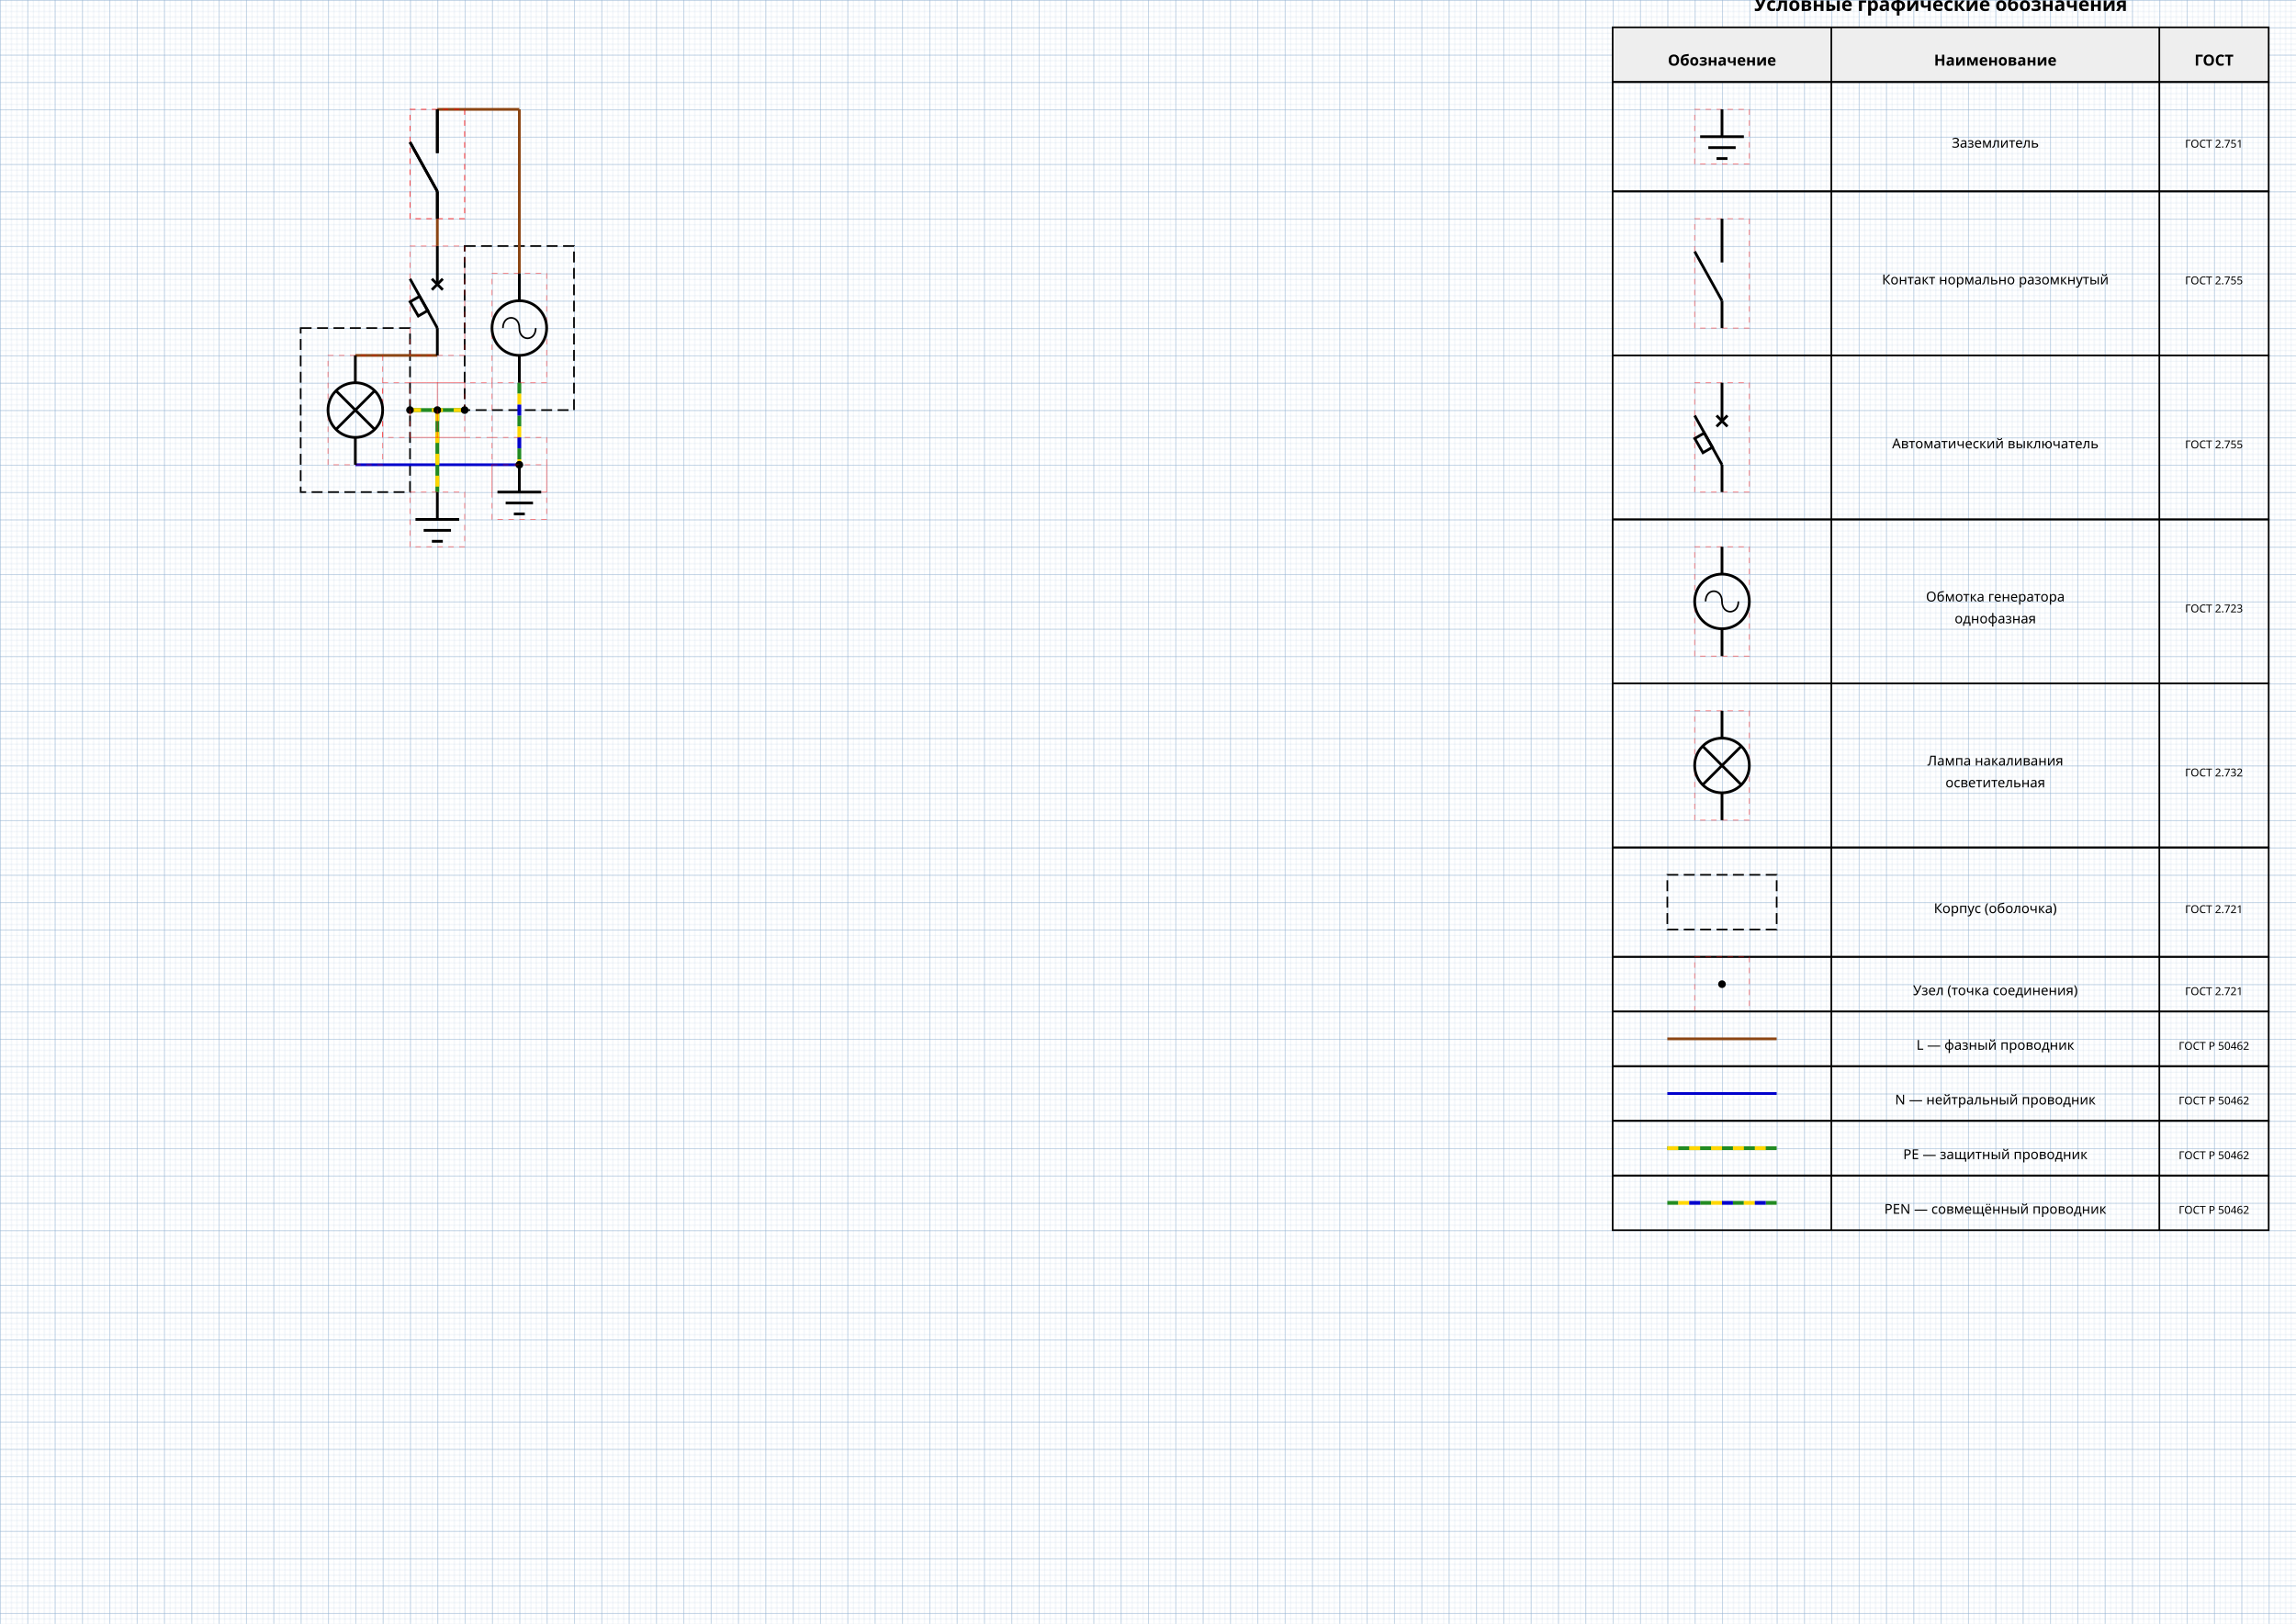
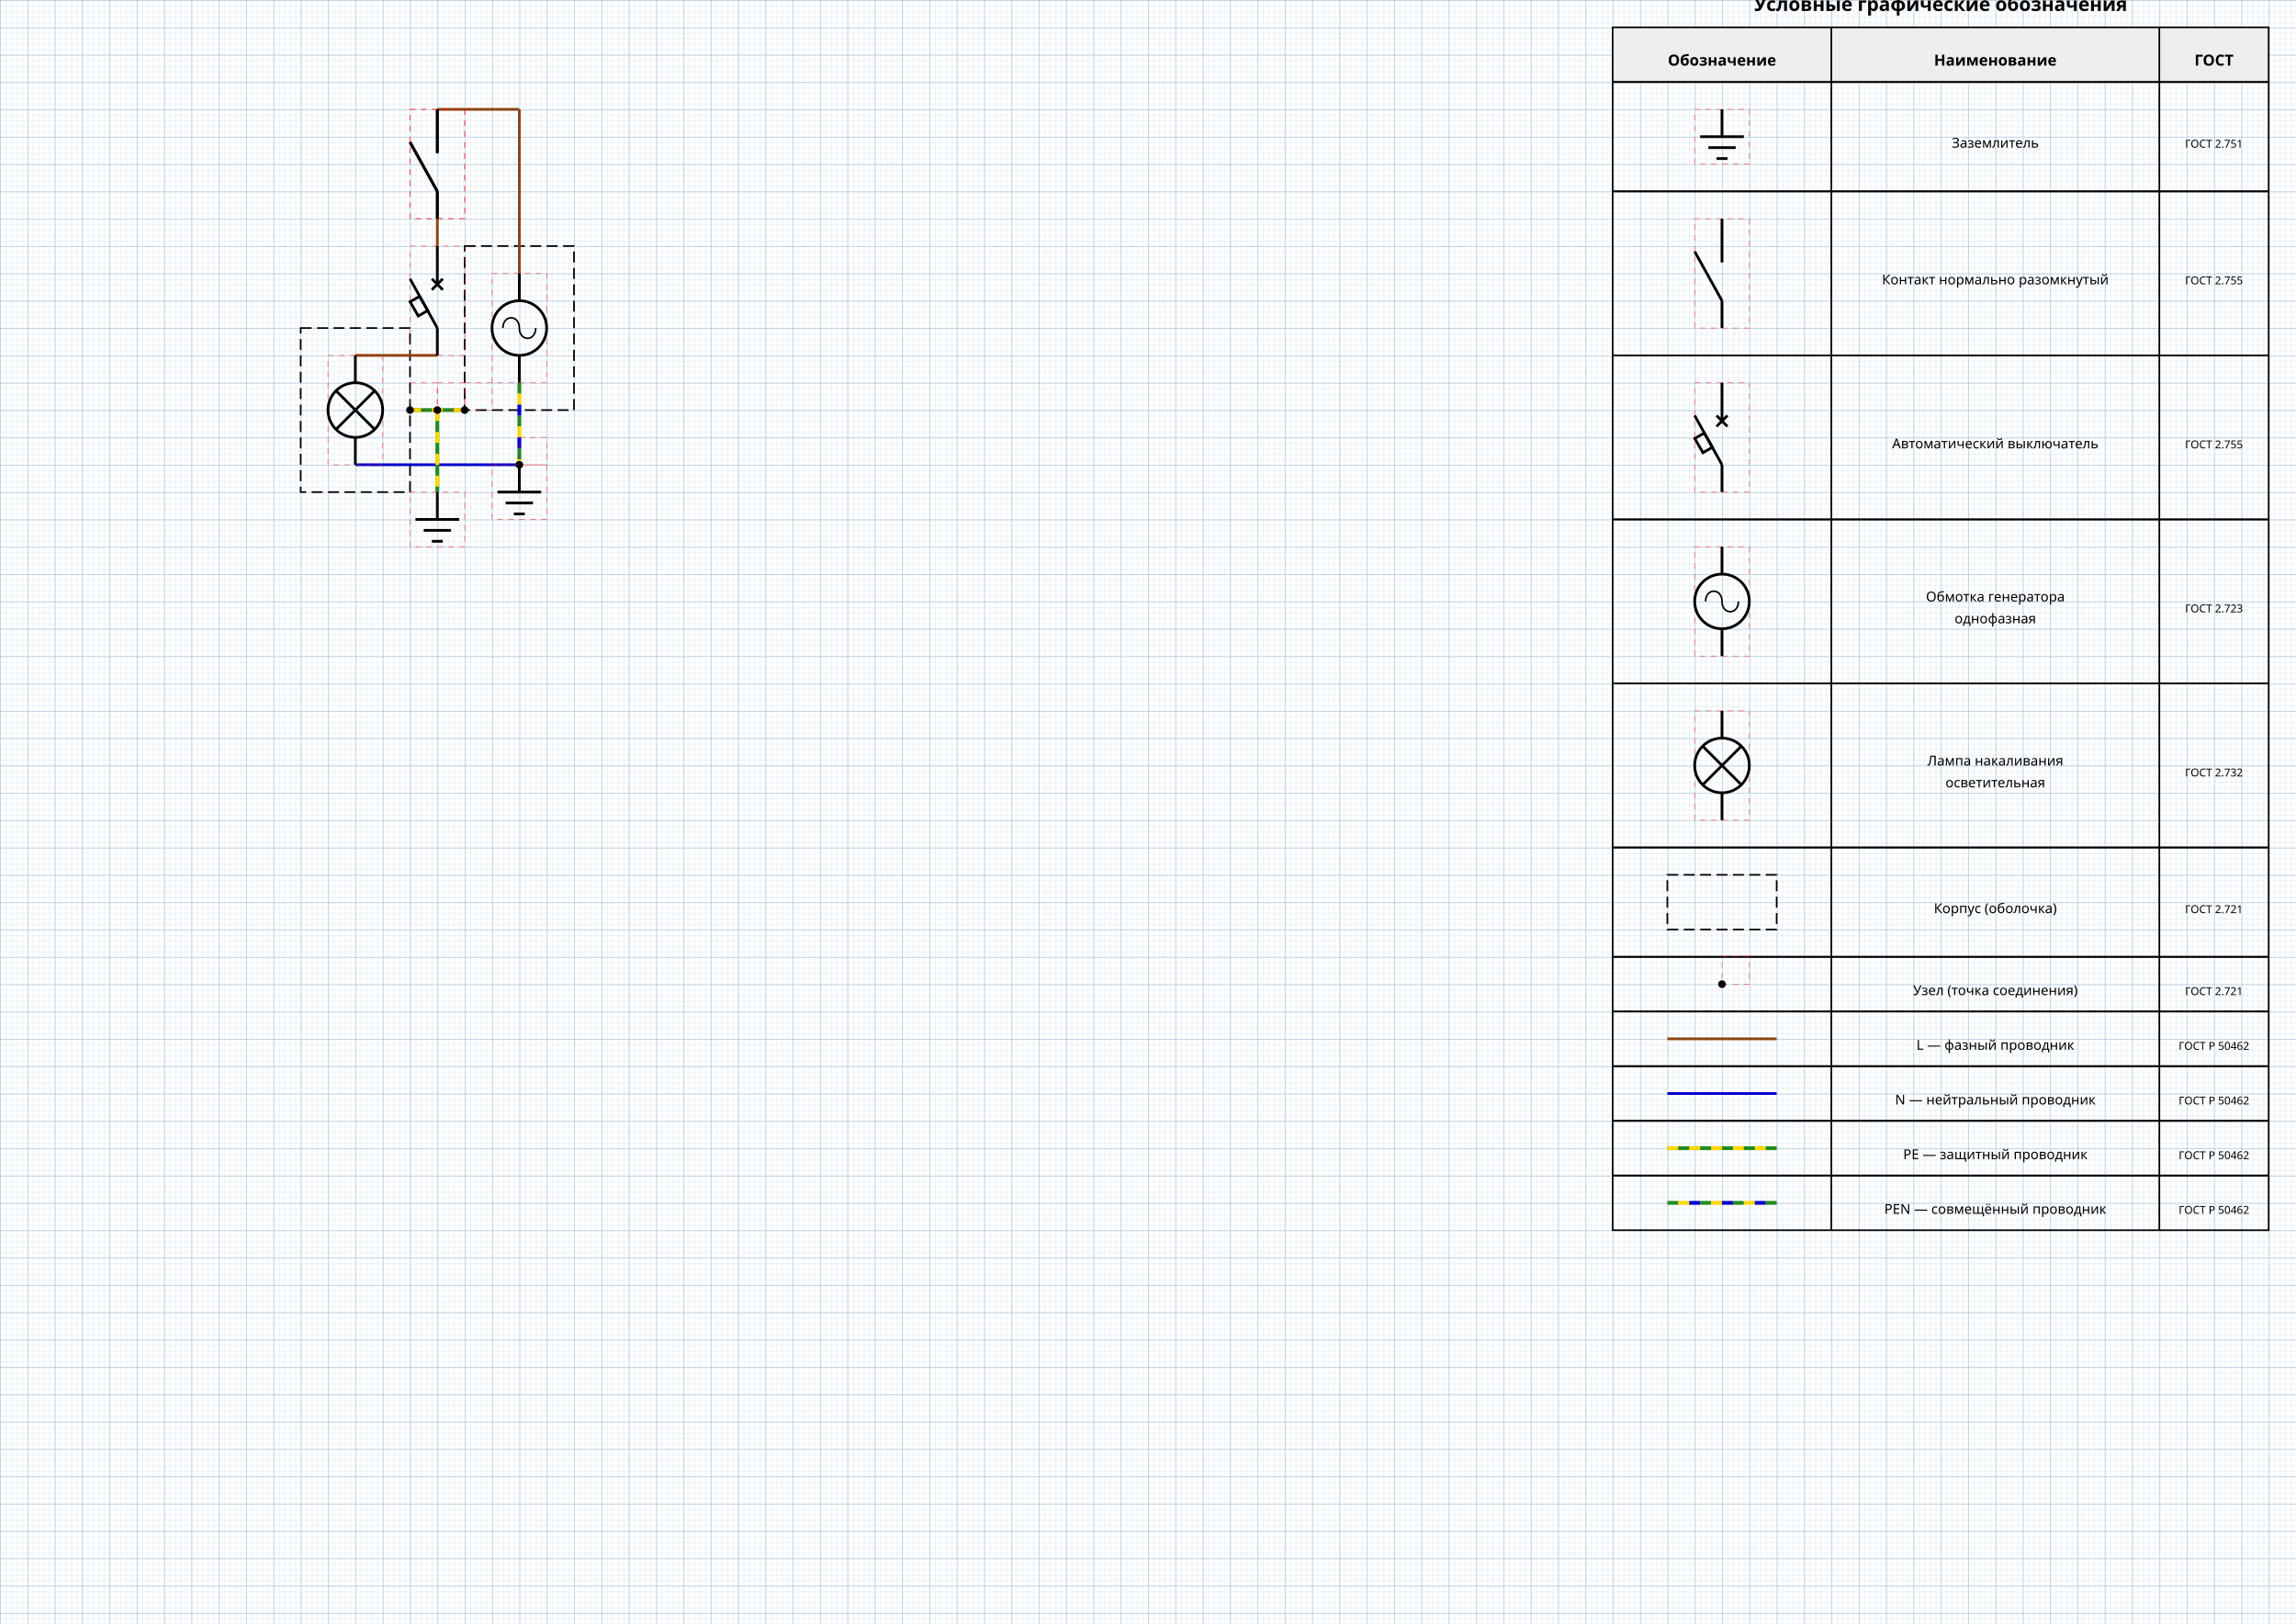
<svg xmlns="http://www.w3.org/2000/svg" width="420mm" height="297mm" viewBox="0 0 420 297">
  <rect width="420" height="297" fill="white" />
  <defs>
    <pattern id="mm1" width="1" height="1" patternUnits="userSpaceOnUse">
      <line x1="0" y1="0" x2="0" y2="1" stroke="#c8d8e8" stroke-width="0.1" />
      <line x1="0" y1="0" x2="1" y2="0" stroke="#c8d8e8" stroke-width="0.1" />
    </pattern>
    <pattern id="mm5" width="5" height="5" patternUnits="userSpaceOnUse">
      <rect width="5" height="5" fill="url(#mm1)" />
      <line x1="0" y1="0" x2="0" y2="5" stroke="#90b0d0" stroke-width="0.15" />
      <line x1="0" y1="0" x2="5" y2="0" stroke="#90b0d0" stroke-width="0.15" />
    </pattern>
    <symbol id="ugo-node" overflow="visible">
-       <rect x="-5" y="-5" width="10" height="10" fill="none" stroke="red" stroke-width="0.15" stroke-dasharray="1,1" opacity="0.5" />
+       <rect x="0" y="-5" width="5" height="5" fill="none" stroke="red" stroke-width="0.15" stroke-dasharray="1,1" opacity="0.5" />
      <circle cx="0" cy="0" r="0.7" fill="black" stroke="none" />
    </symbol>
    <symbol id="ugo-ground" overflow="visible">
      <rect x="-5" y="0" width="10" height="10" fill="none" stroke="red" stroke-width="0.15" stroke-dasharray="1,1" opacity="0.5" />
      <g stroke="black" stroke-width="0.5">
        <line x1="0" y1="0" x2="0" y2="5" />
        <line x1="-4" y1="5" x2="4" y2="5" />
        <line x1="-2.5" y1="7" x2="2.5" y2="7" />
        <line x1="-1" y1="9" x2="1" y2="9" />
      </g>
    </symbol>
    <symbol id="ugo-contact" overflow="visible">
      <rect x="-5" y="0" width="10" height="20" fill="none" stroke="red" stroke-width="0.15" stroke-dasharray="1,1" opacity="0.5" />
      <g stroke="black" stroke-width="0.5" fill="none">
        <line x1="0" y1="0" x2="0" y2="8" />
        <line x1="0" y1="15" x2="-5" y2="6" />
        <line x1="0" y1="15" x2="0" y2="20" />
      </g>
    </symbol>
    <symbol id="ugo-breaker" overflow="visible">
      <rect x="-5" y="0" width="10" height="20" fill="none" stroke="red" stroke-width="0.15" stroke-dasharray="1,1" opacity="0.5" />
      <g stroke="black" stroke-width="0.5" fill="none">
        <line x1="0" y1="0" x2="0" y2="7" />
        <line x1="-1" y1="6" x2="1" y2="8" />
        <line x1="-1" y1="8" x2="1" y2="6" />
        <line x1="0" y1="15" x2="-5" y2="6" />
        <rect x="-2" y="-1.5" width="2" height="3" fill="none" stroke="black" stroke-width="0.5" transform="translate(-2.5, 10.5) rotate(-30)" />
        <line x1="0" y1="15" x2="0" y2="20" />
      </g>
    </symbol>
    <symbol id="ugo-generator" overflow="visible">
      <rect x="-5" y="0" width="10" height="20" fill="none" stroke="red" stroke-width="0.15" stroke-dasharray="1,1" opacity="0.5" />
      <g stroke="black" stroke-width="0.5" fill="none">
        <line x1="0" y1="0" x2="0" y2="5" />
        <circle cx="0" cy="10" r="5" />
        <path d="M-3,10 C-3,7.5 0,7.5 0,10 S3,12.5 3,10" stroke-width="0.3" />
        <line x1="0" y1="15" x2="0" y2="20" />
      </g>
    </symbol>
    <symbol id="ugo-lamp" overflow="visible">
      <rect x="-5" y="0" width="10" height="20" fill="none" stroke="red" stroke-width="0.15" stroke-dasharray="1,1" opacity="0.5" />
      <g stroke="black" stroke-width="0.5" fill="none">
        <line x1="0" y1="0" x2="0" y2="5" />
        <circle cx="0" cy="10" r="5" />
        <line x1="-3.5" y1="6.5" x2="3.5" y2="13.5" />
        <line x1="3.5" y1="6.5" x2="-3.5" y2="13.5" />
        <line x1="0" y1="15" x2="0" y2="20" />
      </g>
    </symbol>
  </defs>
  <rect width="420" height="297" fill="url(#mm5)" />
  <rect x="55" y="60" width="20" height="30" fill="none" stroke="black" stroke-width="0.3" stroke-dasharray="2,1" />
  <rect x="85" y="45" width="20" height="30" fill="none" stroke="black" stroke-width="0.3" stroke-dasharray="2,1" />
  <g stroke="#8B4513" stroke-width="0.5">
    <line x1="65" y1="65" x2="80" y2="65" />
    <line x1="80" y1="40" x2="80" y2="45" />
    <line x1="80" y1="20" x2="95" y2="20" />
    <line x1="95" y1="20" x2="95" y2="50" />
  </g>
  <use href="#ugo-contact" x="80" y="20" />
  <use href="#ugo-breaker" x="80" y="45" />
  <g stroke="#0000CC" stroke-width="0.5">
    <line x1="65" y1="85" x2="95" y2="85" />
  </g>
  <g stroke-width="0.7">
    <line x1="95" y1="70" x2="95" y2="85" stroke="#228B22" stroke-dasharray="2,4" stroke-dashoffset="0" />
    <line x1="95" y1="70" x2="95" y2="85" stroke="#FFD700" stroke-dasharray="2,4" stroke-dashoffset="4" />
    <line x1="95" y1="70" x2="95" y2="85" stroke="#0000CC" stroke-dasharray="2,4" stroke-dashoffset="2" />
  </g>
  <use href="#ugo-node" x="95" y="85" />
  <g stroke-width="0.7">
    <line x1="75" y1="75" x2="85" y2="75" stroke="#228B22" />
    <line x1="80" y1="75" x2="80" y2="90" stroke="#228B22" />
    <line x1="75" y1="75" x2="85" y2="75" stroke="#FFD700" stroke-dasharray="2,2" />
    <line x1="80" y1="75" x2="80" y2="90" stroke="#FFD700" stroke-dasharray="2,2" />
  </g>
  <use href="#ugo-node" x="75" y="75" />
  <use href="#ugo-node" x="80" y="75" />
  <use href="#ugo-node" x="85" y="75" />
  <use href="#ugo-generator" x="95" y="50" />
  <use href="#ugo-lamp" x="65" y="65" />
  <use href="#ugo-contact" x="80" y="20" />
  <use href="#ugo-ground" x="95" y="85" />
  <use href="#ugo-ground" x="80" y="90" />
  <g transform="translate(295, 5)" stroke="black" stroke-width="0.3" font-family="sans-serif">
    <text x="60" y="-3" font-size="3.5" font-weight="bold" text-anchor="middle" stroke="none" fill="black">Условные графические обозначения</text>
    <rect x="0" y="0" width="120" height="10" fill="#eee" stroke="black" />
    <text x="20" y="7" font-size="2.8" text-anchor="middle" stroke="none" fill="black" font-weight="bold">Обозначение</text>
    <text x="70" y="7" font-size="2.8" text-anchor="middle" stroke="none" fill="black" font-weight="bold">Наименование</text>
    <text x="110" y="7" font-size="2.8" text-anchor="middle" stroke="none" fill="black" font-weight="bold">ГОСТ</text>
    <line x1="40" y1="0" x2="40" y2="10" />
    <line x1="100" y1="0" x2="100" y2="10" />
    <rect x="0" y="10" width="120" height="20" fill="none" stroke="black" />
    <line x1="40" y1="10" x2="40" y2="30" />
    <line x1="100" y1="10" x2="100" y2="30" />
    <use href="#ugo-ground" x="20" y="15" />
    <text x="70" y="22" font-size="2.5" text-anchor="middle" stroke="none" fill="black">Заземлитель</text>
    <text x="110" y="22" font-size="2" text-anchor="middle" stroke="none" fill="black">ГОСТ 2.751</text>
    <rect x="0" y="30" width="120" height="30" fill="none" stroke="black" />
    <line x1="40" y1="30" x2="40" y2="60" />
    <line x1="100" y1="30" x2="100" y2="60" />
    <use href="#ugo-contact" x="20" y="35" />
    <text x="70" y="47" font-size="2.5" text-anchor="middle" stroke="none" fill="black">Контакт нормально разомкнутый</text>
    <text x="110" y="47" font-size="2" text-anchor="middle" stroke="none" fill="black">ГОСТ 2.755</text>
    <rect x="0" y="60" width="120" height="30" fill="none" stroke="black" />
    <line x1="40" y1="60" x2="40" y2="90" />
    <line x1="100" y1="60" x2="100" y2="90" />
    <use href="#ugo-breaker" x="20" y="65" />
    <text x="70" y="77" font-size="2.5" text-anchor="middle" stroke="none" fill="black">Автоматический выключатель</text>
    <text x="110" y="77" font-size="2" text-anchor="middle" stroke="none" fill="black">ГОСТ 2.755</text>
    <rect x="0" y="90" width="120" height="30" fill="none" stroke="black" />
    <line x1="40" y1="90" x2="40" y2="120" />
    <line x1="100" y1="90" x2="100" y2="120" />
    <use href="#ugo-generator" x="20" y="95" />
    <text x="70" y="105" font-size="2.5" text-anchor="middle" stroke="none" fill="black">Обмотка генератора</text>
    <text x="70" y="109" font-size="2.5" text-anchor="middle" stroke="none" fill="black">однофазная</text>
    <text x="110" y="107" font-size="2" text-anchor="middle" stroke="none" fill="black">ГОСТ 2.723</text>
    <rect x="0" y="120" width="120" height="30" fill="none" stroke="black" />
    <line x1="40" y1="120" x2="40" y2="150" />
    <line x1="100" y1="120" x2="100" y2="150" />
    <use href="#ugo-lamp" x="20" y="125" />
    <text x="70" y="135" font-size="2.5" text-anchor="middle" stroke="none" fill="black">Лампа накаливания</text>
    <text x="70" y="139" font-size="2.5" text-anchor="middle" stroke="none" fill="black">осветительная</text>
    <text x="110" y="137" font-size="2" text-anchor="middle" stroke="none" fill="black">ГОСТ 2.732</text>
    <rect x="0" y="150" width="120" height="20" fill="none" stroke="black" />
    <line x1="40" y1="150" x2="40" y2="170" />
    <line x1="100" y1="150" x2="100" y2="170" />
    <rect x="10" y="155" width="20" height="10" fill="none" stroke="black" stroke-dasharray="2,1" />
    <text x="70" y="162" font-size="2.5" text-anchor="middle" stroke="none" fill="black">Корпус (оболочка)</text>
    <text x="110" y="162" font-size="2" text-anchor="middle" stroke="none" fill="black">ГОСТ 2.721</text>
    <rect x="0" y="170" width="120" height="10" fill="none" stroke="black" />
    <line x1="40" y1="170" x2="40" y2="180" />
    <line x1="100" y1="170" x2="100" y2="180" />
    <use href="#ugo-node" x="20" y="175" />
    <text x="70" y="177" font-size="2.5" text-anchor="middle" stroke="none" fill="black">Узел (точка соединения)</text>
    <text x="110" y="177" font-size="2" text-anchor="middle" stroke="none" fill="black">ГОСТ 2.721</text>
    <rect x="0" y="180" width="120" height="10" fill="none" stroke="black" />
    <line x1="40" y1="180" x2="40" y2="190" />
    <line x1="100" y1="180" x2="100" y2="190" />
    <line x1="10" y1="185" x2="30" y2="185" stroke="#8B4513" stroke-width="0.5" />
    <text x="70" y="187" font-size="2.5" text-anchor="middle" stroke="none" fill="black">L — фазный проводник</text>
    <text x="110" y="187" font-size="2" text-anchor="middle" stroke="none" fill="black">ГОСТ Р 50462</text>
    <rect x="0" y="190" width="120" height="10" fill="none" stroke="black" />
    <line x1="40" y1="190" x2="40" y2="200" />
    <line x1="100" y1="190" x2="100" y2="200" />
    <line x1="10" y1="195" x2="30" y2="195" stroke="#0000CC" stroke-width="0.5" />
    <text x="70" y="197" font-size="2.5" text-anchor="middle" stroke="none" fill="black">N — нейтральный проводник</text>
    <text x="110" y="197" font-size="2" text-anchor="middle" stroke="none" fill="black">ГОСТ Р 50462</text>
    <rect x="0" y="200" width="120" height="10" fill="none" stroke="black" />
    <line x1="40" y1="200" x2="40" y2="210" />
    <line x1="100" y1="200" x2="100" y2="210" />
    <line x1="10" y1="205" x2="30" y2="205" stroke="#228B22" stroke-width="0.7" />
    <line x1="10" y1="205" x2="30" y2="205" stroke="#FFD700" stroke-width="0.7" stroke-dasharray="2,2" />
    <text x="70" y="207" font-size="2.5" text-anchor="middle" stroke="none" fill="black">PE — защитный проводник</text>
    <text x="110" y="207" font-size="2" text-anchor="middle" stroke="none" fill="black">ГОСТ Р 50462</text>
    <rect x="0" y="210" width="120" height="10" fill="none" stroke="black" />
    <line x1="40" y1="210" x2="40" y2="220" />
    <line x1="100" y1="210" x2="100" y2="220" />
    <line x1="10" y1="215" x2="30" y2="215" stroke="#228B22" stroke-width="0.7" stroke-dasharray="2,4" stroke-dashoffset="0" />
    <line x1="10" y1="215" x2="30" y2="215" stroke="#FFD700" stroke-width="0.7" stroke-dasharray="2,4" stroke-dashoffset="4" />
    <line x1="10" y1="215" x2="30" y2="215" stroke="#0000CC" stroke-width="0.7" stroke-dasharray="2,4" stroke-dashoffset="2" />
    <text x="70" y="217" font-size="2.5" text-anchor="middle" stroke="none" fill="black">PEN — совмещённый проводник</text>
    <text x="110" y="217" font-size="2" text-anchor="middle" stroke="none" fill="black">ГОСТ Р 50462</text>
  </g>
</svg>
